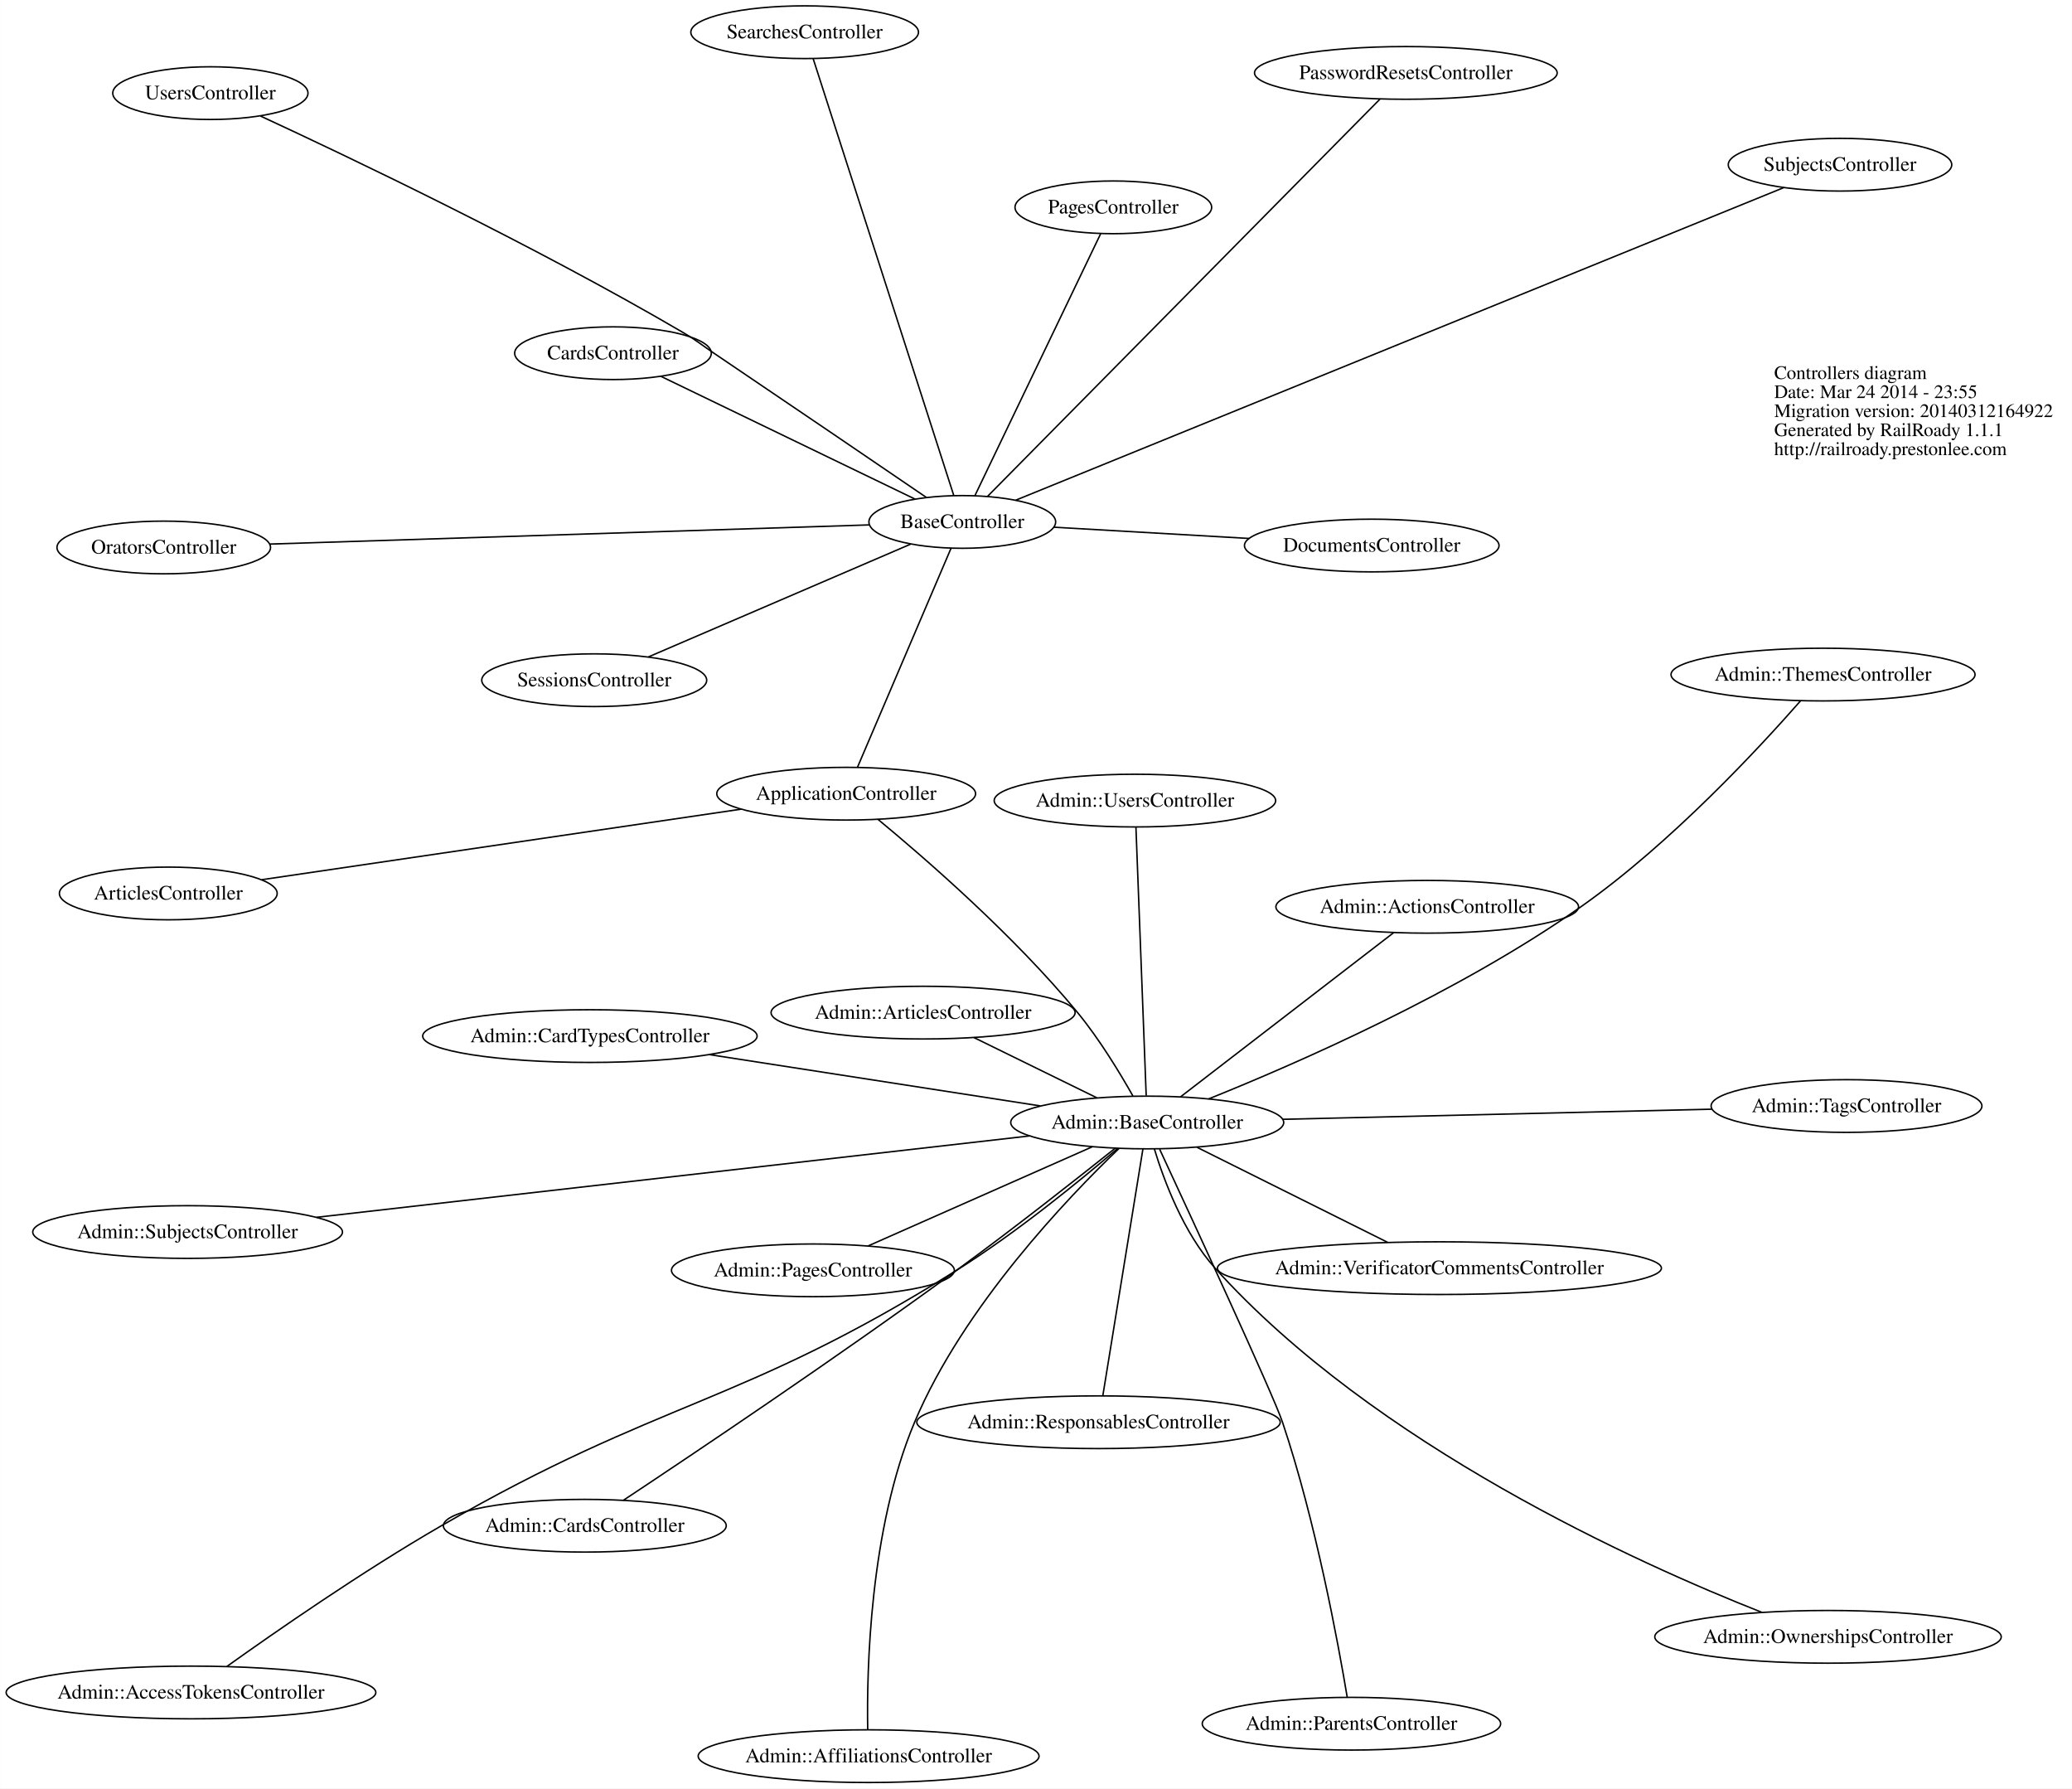
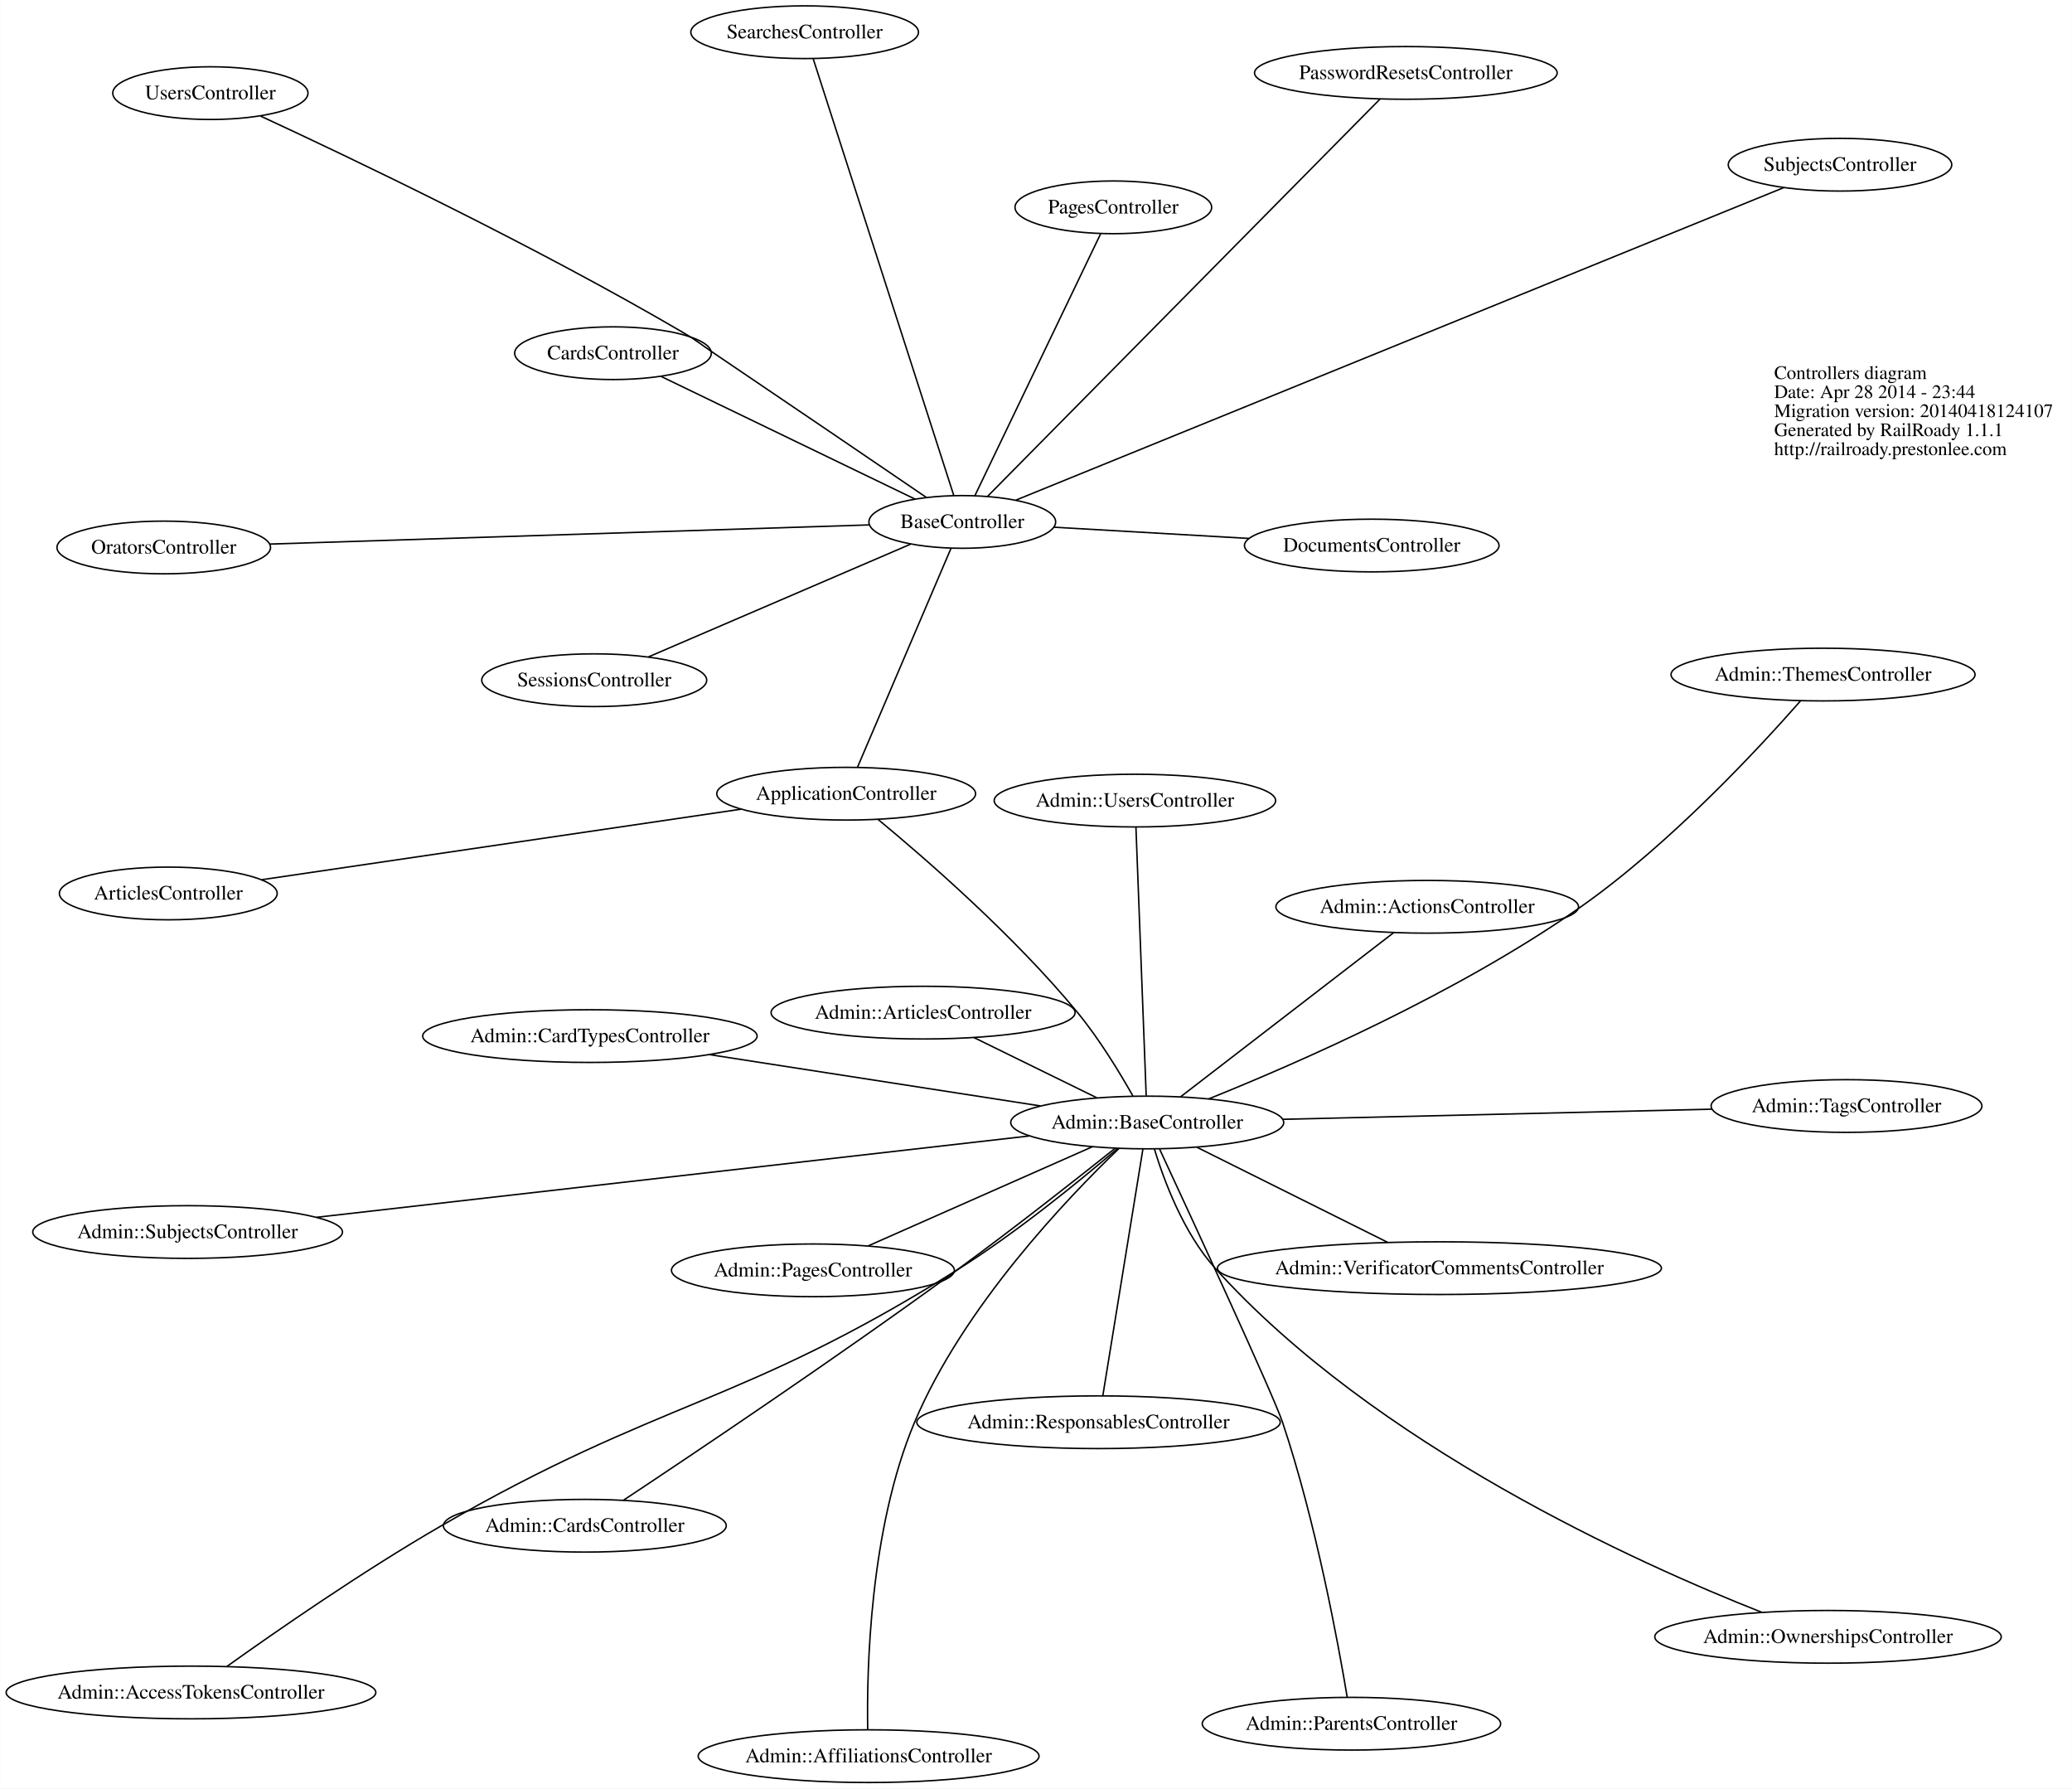
<svg xmlns="http://www.w3.org/2000/svg" width="1415pt" height="1221pt" viewBox="0.00 0.00 1415.38 1221.46">
  <g id="graph0" class="graph" transform="scale(1 1) rotate(0) translate(4 1217.46)">
    <polygon fill="white" stroke="none" points="-4,4 -4,-1217.46 1411.38,-1217.46 1411.38,4 -4,4" />
    <g id="node1" class="node">
      <text text-anchor="start" x="1208" y="-958.6" font-family="Times,serif" font-size="13.00">Controllers diagram</text>
-       <text text-anchor="start" x="1208" y="-945.6" font-family="Times,serif" font-size="13.00">Date: Mar 24 2014 - 23:55</text>
-       <text text-anchor="start" x="1208" y="-932.6" font-family="Times,serif" font-size="13.00">Migration version: 20140312164922</text>
+       <text text-anchor="start" x="1208" y="-945.6" font-family="Times,serif" font-size="13.00">Date: Apr 28 2014 - 23:44</text>
+       <text text-anchor="start" x="1208" y="-932.6" font-family="Times,serif" font-size="13.00">Migration version: 20140418124107</text>
      <text text-anchor="start" x="1208" y="-919.6" font-family="Times,serif" font-size="13.00">Generated by RailRoady 1.1.1</text>
      <text text-anchor="start" x="1208" y="-906.6" font-family="Times,serif" font-size="13.00">http://railroady.prestonlee.com</text>
    </g>
    <g id="node2" class="node">
      <ellipse fill="none" stroke="black" cx="126.398" cy="-61.503" rx="126.295" ry="18" />
      <text text-anchor="middle" x="126.398" y="-57.303" font-family="Times,serif" font-size="14.00">Admin::AccessTokensController</text>
    </g>
    <g id="node3" class="node">
      <ellipse fill="none" stroke="black" cx="970.96" cy="-598.118" rx="103.394" ry="18" />
      <text text-anchor="middle" x="970.96" y="-593.918" font-family="Times,serif" font-size="14.00">Admin::ActionsController</text>
    </g>
    <g id="node4" class="node">
      <ellipse fill="none" stroke="black" cx="589.332" cy="-18" rx="116.449" ry="18" />
      <text text-anchor="middle" x="589.332" y="-13.8" font-family="Times,serif" font-size="14.00">Admin::AffiliationsController</text>
    </g>
    <g id="node5" class="node">
      <ellipse fill="none" stroke="black" cx="626.551" cy="-525.833" rx="103.861" ry="18" />
      <text text-anchor="middle" x="626.551" y="-521.633" font-family="Times,serif" font-size="14.00">Admin::ArticlesController</text>
    </g>
    <g id="node6" class="node">
      <ellipse fill="none" stroke="black" cx="779.674" cy="-450.794" rx="93.253" ry="18" />
      <text text-anchor="middle" x="779.674" y="-446.594" font-family="Times,serif" font-size="14.00">Admin::BaseController</text>
    </g>
    <g id="edge1" class="edge">
      <path fill="none" stroke="black" d="M759.41,-433.018C734.562,-411.721 690.658,-375.686 649.455,-349.866 501.422,-257.098 448.56,-262.656 297.286,-175.274 243.43,-144.165 183.594,-102.604 150.954,-79.295" />
    </g>
    <g id="edge2" class="edge">
      <path fill="none" stroke="black" d="M802.368,-468.272C839.084,-496.55 911.111,-552.024 947.998,-580.433" />
    </g>
    <g id="edge3" class="edge">
      <path fill="none" stroke="black" d="M760.314,-432.956C725.762,-399.848 653.983,-325.039 620.72,-246.021 589.945,-172.913 588.024,-76.086 588.713,-36.278" />
    </g>
    <g id="edge4" class="edge">
      <path fill="none" stroke="black" d="M745.31,-467.634C720.269,-479.906 686.468,-496.47 661.33,-508.789" />
    </g>
    <g id="node7" class="node">
      <ellipse fill="none" stroke="black" cx="398.927" cy="-509.811" rx="114.242" ry="18" />
      <text text-anchor="middle" x="398.927" y="-505.611" font-family="Times,serif" font-size="14.00">Admin::CardTypesController</text>
    </g>
    <g id="edge6" class="edge">
      <path fill="none" stroke="black" d="M706.713,-462.103C642.042,-472.127 547.713,-486.749 480.552,-497.159" />
    </g>
    <g id="node8" class="node">
      <ellipse fill="none" stroke="black" cx="395.452" cy="-175.386" rx="96.636" ry="18" />
      <text text-anchor="middle" x="395.452" y="-171.186" font-family="Times,serif" font-size="14.00">Admin::CardsController</text>
    </g>
    <g id="edge7" class="edge">
      <path fill="none" stroke="black" d="M757.849,-433.259C732.218,-412.812 688.265,-378.2 649.455,-349.866 567.789,-290.244 468.261,-223.556 421.759,-192.732" />
    </g>
    <g id="node9" class="node">
      <ellipse fill="none" stroke="black" cx="1244.77" cy="-99.508" rx="118.369" ry="18" />
      <text text-anchor="middle" x="1244.77" y="-95.308" font-family="Times,serif" font-size="14.00">Admin::OwnershipsController</text>
    </g>
    <g id="edge8" class="edge">
      <path fill="none" stroke="black" d="M784.53,-432.794C791.058,-411.329 804.417,-375.332 826.109,-351.235 934.914,-230.369 1115.61,-149.338 1199.46,-116.278" />
    </g>
    <g id="node10" class="node">
      <ellipse fill="none" stroke="black" cx="551.287" cy="-349.826" rx="96.636" ry="18" />
      <text text-anchor="middle" x="551.287" y="-345.626" font-family="Times,serif" font-size="14.00">Admin::PagesController</text>
    </g>
    <g id="edge9" class="edge">
      <path fill="none" stroke="black" d="M742.216,-434.234C699.949,-415.548 631.577,-385.321 589.146,-366.563" />
    </g>
    <g id="node11" class="node">
      <ellipse fill="none" stroke="black" cx="919.193" cy="-40.163" rx="101.94" ry="18" />
      <text text-anchor="middle" x="919.193" y="-35.963" font-family="Times,serif" font-size="14.00">Admin::ParentsController</text>
    </g>
    <g id="edge10" class="edge">
      <path fill="none" stroke="black" d="M788.139,-432.599C809.744,-386.088 865.675,-265.161 872.076,-246.131 894.823,-178.508 910.203,-94.747 916.28,-58.405" />
    </g>
    <g id="node12" class="node">
      <ellipse fill="none" stroke="black" cx="746.398" cy="-246.076" rx="124.157" ry="18" />
      <text text-anchor="middle" x="746.398" y="-241.876" font-family="Times,serif" font-size="14.00">Admin::ResponsablesController</text>
    </g>
    <g id="edge11" class="edge">
      <path fill="none" stroke="black" d="M776.721,-432.626C770.407,-393.778 755.653,-303.015 749.345,-264.203" />
    </g>
    <g id="node13" class="node">
      <ellipse fill="none" stroke="black" cx="124.093" cy="-375.987" rx="105.808" ry="18" />
      <text text-anchor="middle" x="124.093" y="-371.787" font-family="Times,serif" font-size="14.00">Admin::SubjectsController</text>
    </g>
    <g id="edge12" class="edge">
      <path fill="none" stroke="black" d="M699.287,-441.621C575.771,-427.527 340.207,-400.647 212.199,-386.04" />
    </g>
    <g id="node14" class="node">
      <ellipse fill="none" stroke="black" cx="1257.41" cy="-462.052" rx="92.518" ry="18" />
      <text text-anchor="middle" x="1257.41" y="-457.852" font-family="Times,serif" font-size="14.00">Admin::TagsController</text>
    </g>
    <g id="edge13" class="edge">
      <path fill="none" stroke="black" d="M872.352,-452.978C956.875,-454.97 1081.08,-457.896 1165.39,-459.883" />
    </g>
    <g id="node15" class="node">
      <ellipse fill="none" stroke="black" cx="1241.37" cy="-756.729" rx="103.861" ry="18" />
      <text text-anchor="middle" x="1241.37" y="-752.529" font-family="Times,serif" font-size="14.00">Admin::ThemesController</text>
    </g>
    <g id="edge14" class="edge">
      <path fill="none" stroke="black" d="M821.64,-466.914C881.143,-490.795 992.116,-539.168 1076.01,-598.171 1137.49,-641.417 1198.32,-707.231 1225.95,-738.718" />
    </g>
    <g id="node16" class="node">
      <ellipse fill="none" stroke="black" cx="771.268" cy="-670.649" rx="96.152" ry="18" />
      <text text-anchor="middle" x="771.268" y="-666.449" font-family="Times,serif" font-size="14.00">Admin::UsersController</text>
    </g>
    <g id="edge15" class="edge">
      <path fill="none" stroke="black" d="M778.972,-469.16C777.386,-510.648 773.541,-611.198 771.963,-652.489" />
    </g>
    <g id="node17" class="node">
      <ellipse fill="none" stroke="black" cx="979.293" cy="-351.309" rx="151.67" ry="18" />
      <text text-anchor="middle" x="979.293" y="-347.109" font-family="Times,serif" font-size="14.00">Admin::VerificatorCommentsController</text>
    </g>
    <g id="edge16" class="edge">
      <path fill="none" stroke="black" d="M813.537,-433.918C849.799,-415.845 907.083,-387.297 943.918,-368.939" />
    </g>
    <g id="node18" class="node">
      <ellipse fill="none" stroke="black" cx="574.01" cy="-675.36" rx="88.417" ry="18" />
      <text text-anchor="middle" x="574.01" y="-671.16" font-family="Times,serif" font-size="14.00">ApplicationController</text>
    </g>
    <g id="edge5" class="edge">
      <path fill="none" stroke="black" d="M595.835,-657.755C627.929,-631.23 688.731,-578.501 732.081,-525.884 746.999,-507.777 760.98,-484.7 769.878,-468.938" />
    </g>
    <g id="node19" class="node">
      <ellipse fill="none" stroke="black" cx="110.892" cy="-607.234" rx="74.402" ry="18" />
      <text text-anchor="middle" x="110.892" y="-603.034" font-family="Times,serif" font-size="14.00">ArticlesController</text>
    </g>
    <g id="edge17" class="edge">
      <path fill="none" stroke="black" d="M502.409,-664.828C412.784,-651.643 260.637,-629.262 174.784,-616.633" />
    </g>
    <g id="node20" class="node">
      <ellipse fill="none" stroke="black" cx="653.329" cy="-860.98" rx="63.794" ry="18" />
      <text text-anchor="middle" x="653.329" y="-856.78" font-family="Times,serif" font-size="14.00">BaseController</text>
    </g>
    <g id="edge18" class="edge">
      <path fill="none" stroke="black" d="M581.759,-693.496C596.962,-729.074 630.53,-807.628 645.664,-843.044" />
    </g>
    <g id="node21" class="node">
      <ellipse fill="none" stroke="black" cx="414.705" cy="-976.222" rx="67.177" ry="18" />
      <text text-anchor="middle" x="414.705" y="-972.022" font-family="Times,serif" font-size="14.00">CardsController</text>
    </g>
    <g id="edge19" class="edge">
      <path fill="none" stroke="black" d="M621.147,-876.522C575.731,-898.455 493.281,-938.274 447.522,-960.373" />
    </g>
    <g id="node22" class="node">
      <ellipse fill="none" stroke="black" cx="933.061" cy="-844.862" rx="86.972" ry="18" />
      <text text-anchor="middle" x="933.061" y="-840.662" font-family="Times,serif" font-size="14.00">DocumentsController</text>
    </g>
    <g id="edge20" class="edge">
      <path fill="none" stroke="black" d="M715.758,-857.383C755.128,-855.114 806.451,-852.157 849.333,-849.686" />
    </g>
    <g id="node23" class="node">
      <ellipse fill="none" stroke="black" cx="107.792" cy="-843.54" rx="72.957" ry="18" />
      <text text-anchor="middle" x="107.792" y="-839.34" font-family="Times,serif" font-size="14.00">OratorsController</text>
    </g>
    <g id="edge21" class="edge">
      <path fill="none" stroke="black" d="M589.948,-858.954C487.888,-855.691 287.717,-849.292 180.188,-845.854" />
    </g>
    <g id="node24" class="node">
      <ellipse fill="none" stroke="black" cx="756.515" cy="-1075.85" rx="67.177" ry="18" />
      <text text-anchor="middle" x="756.515" y="-1071.65" font-family="Times,serif" font-size="14.00">PagesController</text>
    </g>
    <g id="edge22" class="edge">
      <path fill="none" stroke="black" d="M661.949,-878.93C681.372,-919.376 728.378,-1017.26 747.847,-1057.8" />
    </g>
    <g id="node25" class="node">
      <ellipse fill="none" stroke="black" cx="956.365" cy="-1167.66" rx="103.394" ry="18" />
      <text text-anchor="middle" x="956.365" y="-1163.46" font-family="Times,serif" font-size="14.00">PasswordResetsController</text>
    </g>
    <g id="edge23" class="edge">
      <path fill="none" stroke="black" d="M670.489,-878.348C723.577,-932.074 884.789,-1095.23 938.637,-1149.72" />
    </g>
    <g id="node26" class="node">
      <ellipse fill="none" stroke="black" cx="545.636" cy="-1195.46" rx="77.768" ry="18" />
      <text text-anchor="middle" x="545.636" y="-1191.26" font-family="Times,serif" font-size="14.00">SearchesController</text>
    </g>
    <g id="edge24" class="edge">
      <path fill="none" stroke="black" d="M647.539,-878.963C628.84,-937.04 570.195,-1119.19 551.455,-1177.39" />
    </g>
    <g id="node27" class="node">
      <ellipse fill="none" stroke="black" cx="401.879" cy="-752.876" rx="76.85" ry="18" />
      <text text-anchor="middle" x="401.879" y="-748.676" font-family="Times,serif" font-size="14.00">SessionsController</text>
    </g>
    <g id="edge25" class="edge">
      <path fill="none" stroke="black" d="M618.101,-845.835C570.794,-825.497 487.124,-789.525 438.912,-768.797" />
    </g>
    <g id="node28" class="node">
      <ellipse fill="none" stroke="black" cx="1252.96" cy="-1104.96" rx="76.348" ry="18" />
      <text text-anchor="middle" x="1252.96" y="-1100.76" font-family="Times,serif" font-size="14.00">SubjectsController</text>
    </g>
    <g id="edge26" class="edge">
      <path fill="none" stroke="black" d="M689.936,-875.875C796.478,-919.225 1105.71,-1045.04 1214.53,-1089.32" />
    </g>
    <g id="node29" class="node">
      <ellipse fill="none" stroke="black" cx="139.646" cy="-1153.85" rx="66.692" ry="18" />
      <text text-anchor="middle" x="139.646" y="-1149.65" font-family="Times,serif" font-size="14.00">UsersController</text>
    </g>
    <g id="edge27" class="edge">
      <path fill="none" stroke="black" d="M628.874,-877.653C595.883,-900.133 535.267,-941.383 483.39,-976.405 474.264,-982.567 472.318,-984.645 462.817,-990.21 360.527,-1050.12 233.659,-1110.53 173.867,-1138.21" />
    </g>
  </g>
</svg>
